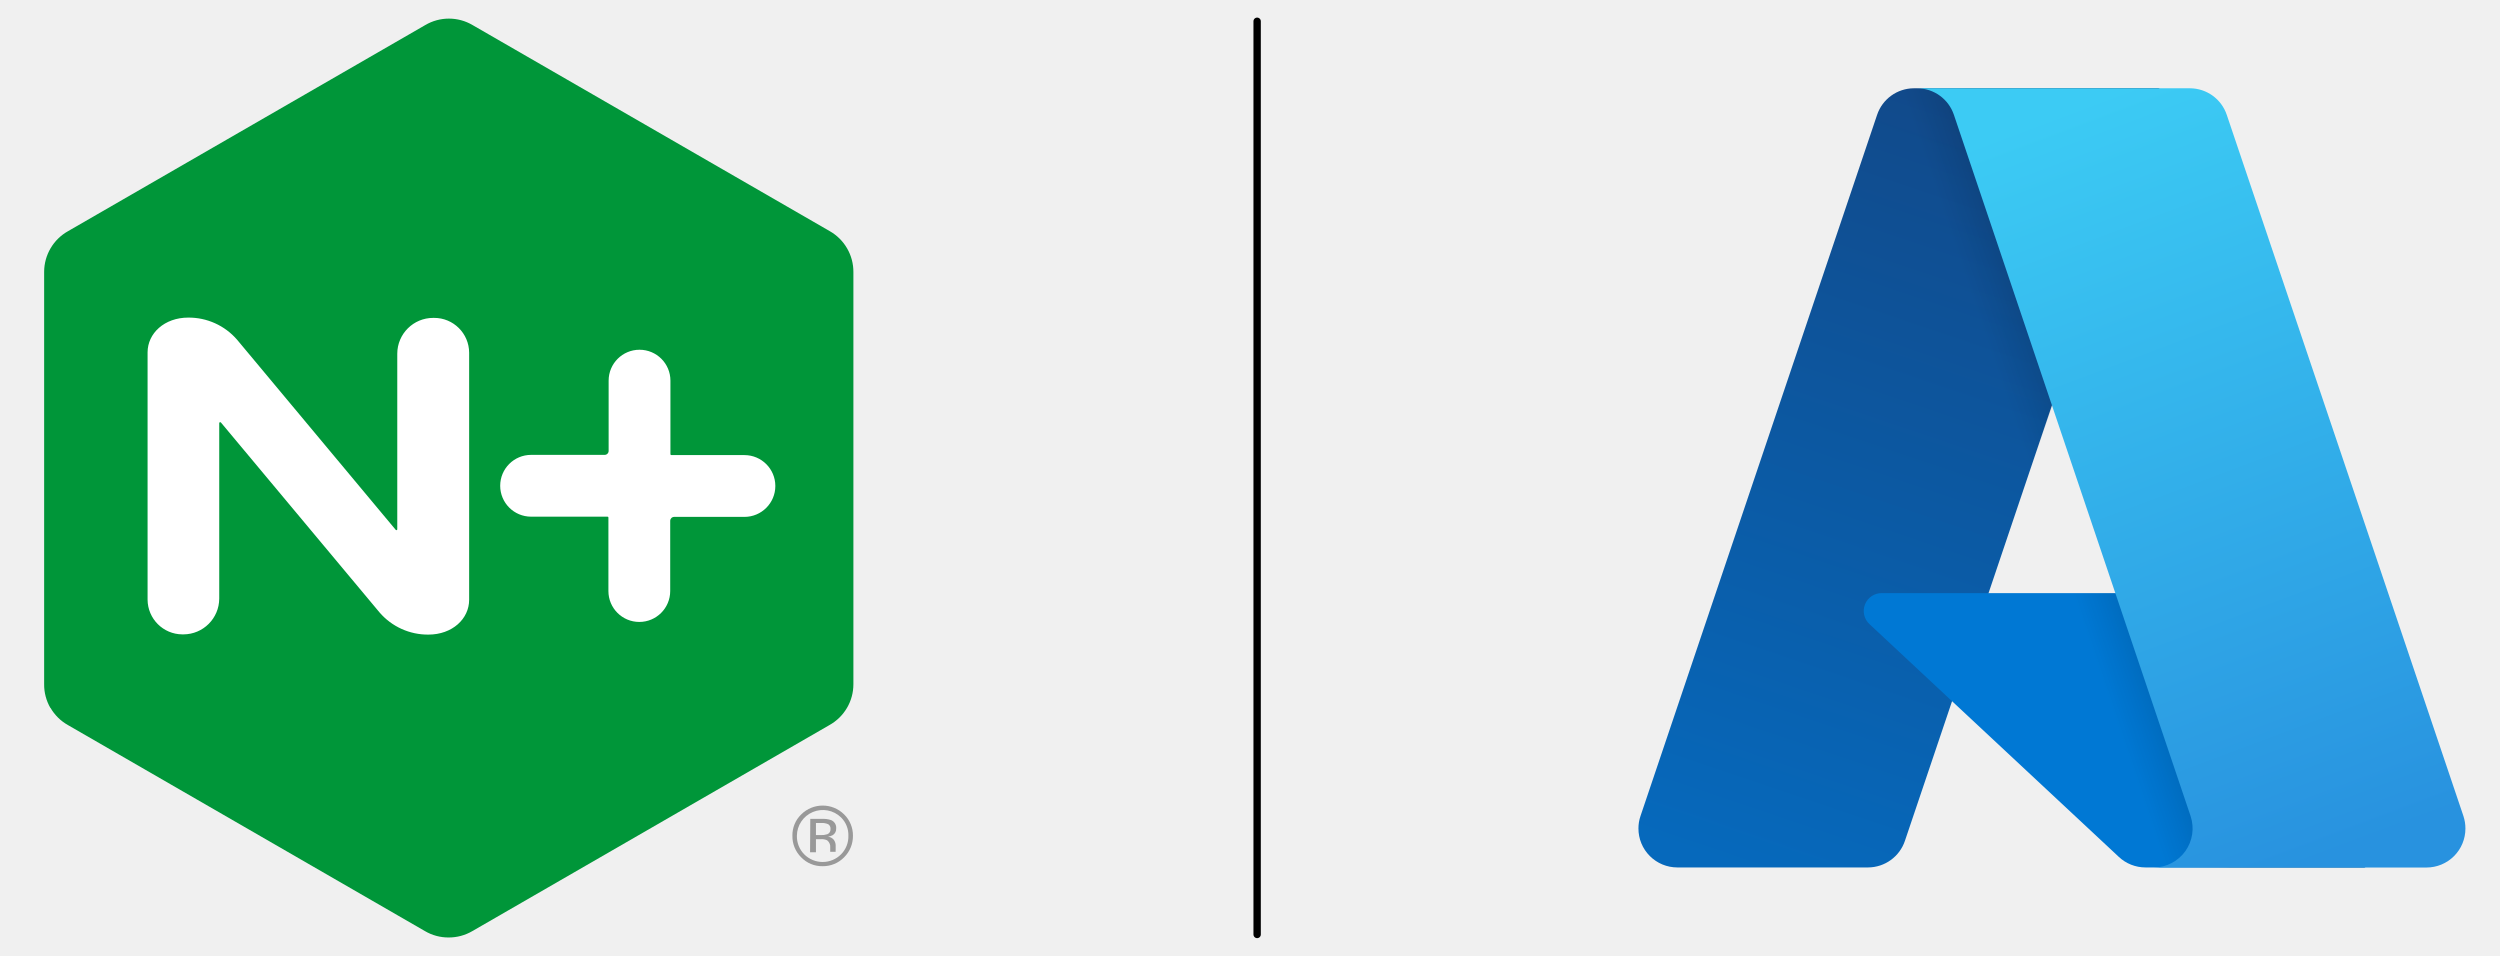
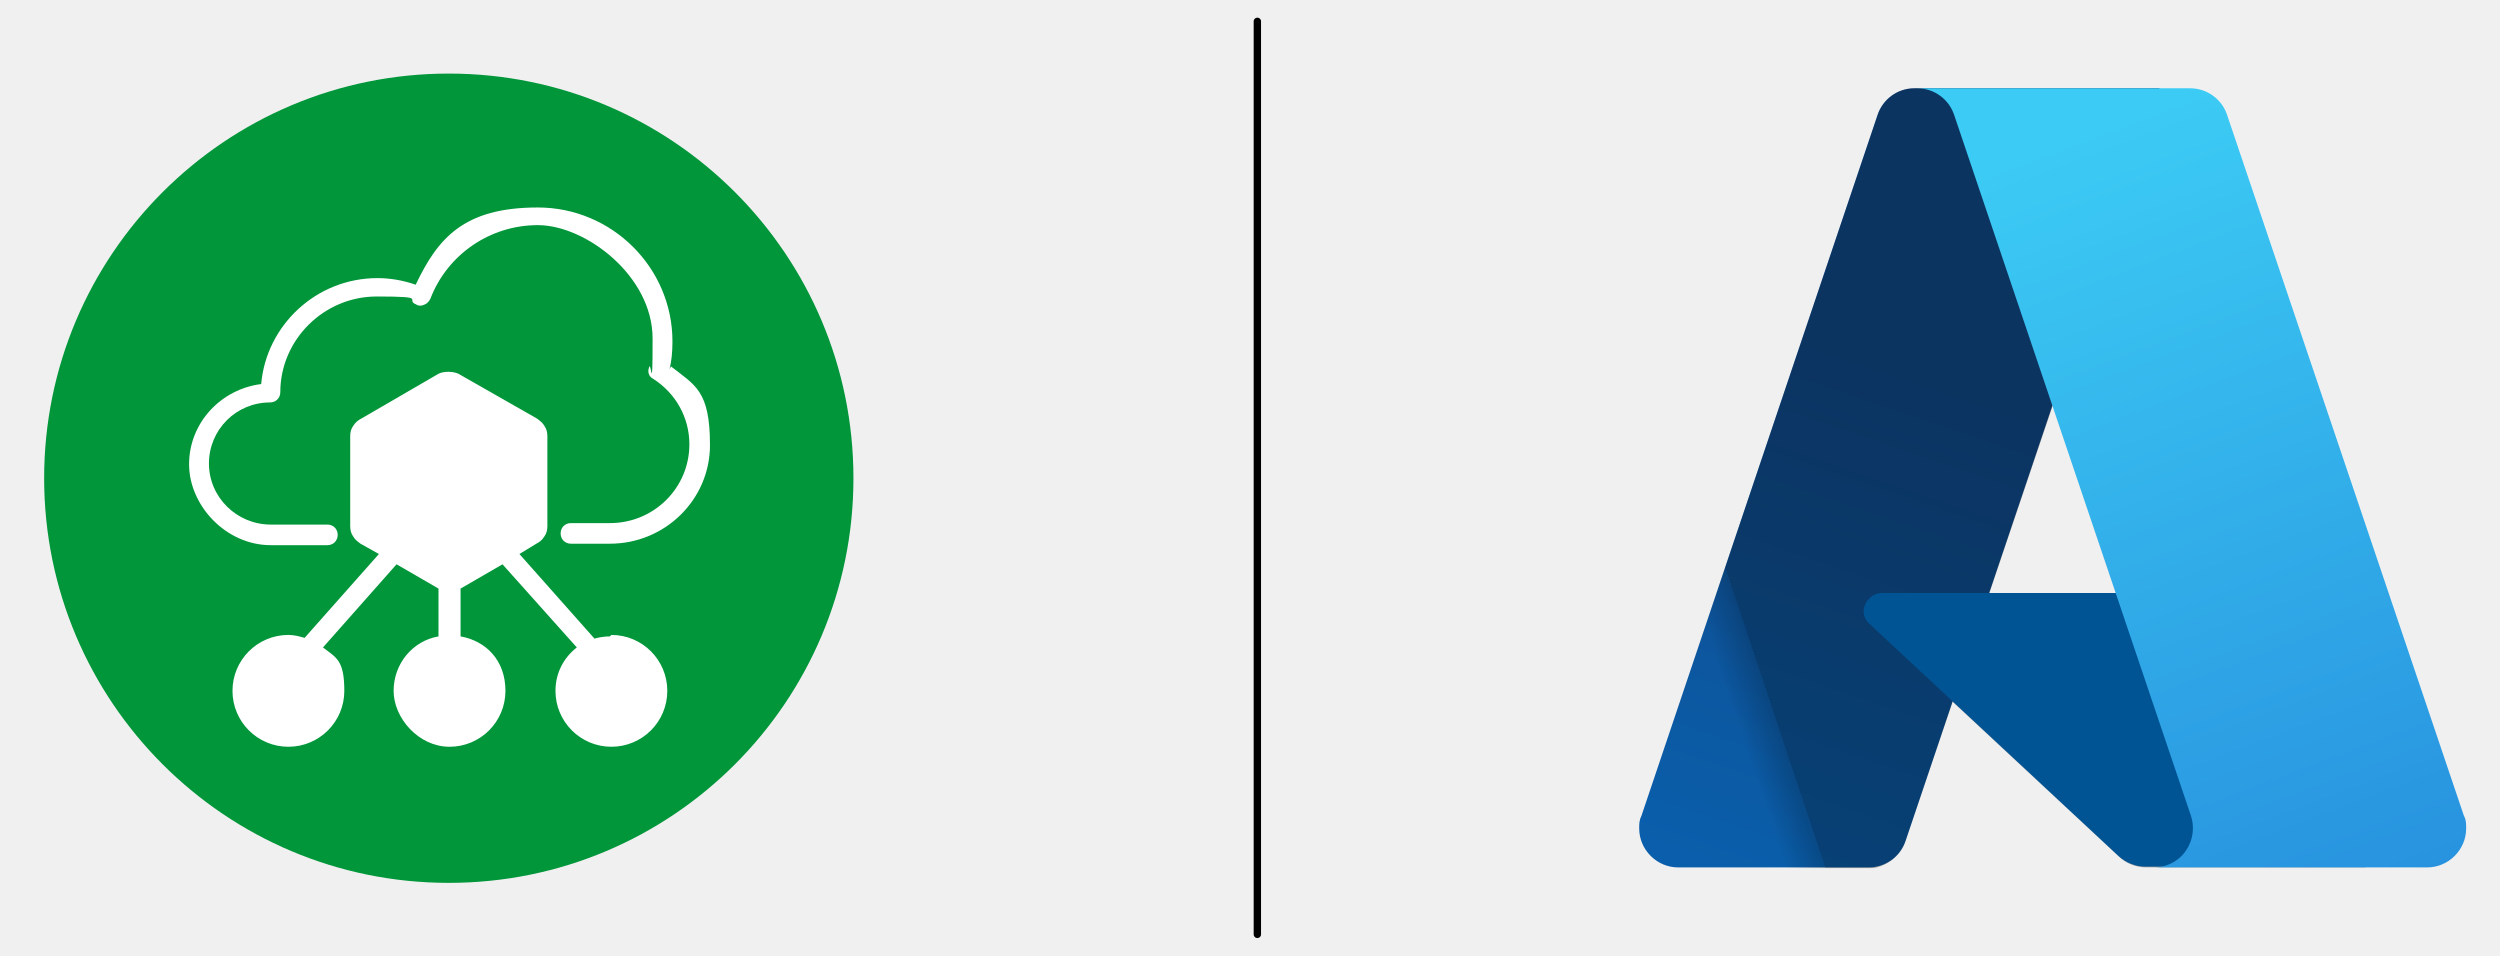
- <svg xmlns="http://www.w3.org/2000/svg" id="Layer_1" data-name="Layer 1" viewBox="0 0 339.82 129.91">
+ <svg xmlns="http://www.w3.org/2000/svg" version="1.1" viewBox="0 0 339.8 129.9">
  <defs>
-     <style>.cls-1{fill:#999;}.cls-2{fill:#009639;}.cls-3{fill:#fff;}.cls-4{fill:url(#linear-gradient);}.cls-5{fill:#0078d4;}.cls-6{fill:url(#linear-gradient-2);}.cls-7{fill:url(#linear-gradient-3);}.cls-8{fill:none;stroke:#000;stroke-linecap:round;stroke-miterlimit:10;}</style>
-     <linearGradient id="linear-gradient" x1="-900.36" y1="855.06" x2="-922.46" y2="920.37" gradientTransform="translate(1679.13 -1316.19) scale(1.56)" gradientUnits="userSpaceOnUse">
+     <style>
+       .cls-1 {
+         fill: #009639;
+       }
+ 
+       .cls-2 {
+         fill: url(#linear-gradient-3);
+       }
+ 
+       .cls-3 {
+         fill: url(#linear-gradient-2);
+       }
+ 
+       .cls-4 {
+         fill: url(#linear-gradient);
+       }
+ 
+       .cls-5 {
+         fill: #0078d4;
+       }
+ 
+       .cls-6 {
+         fill: none;
+         stroke: #000;
+         stroke-linecap: round;
+         stroke-miterlimit: 10;
+       }
+ 
+       .cls-7 {
+         fill: #fff;
+       }
+     </style>
+     <linearGradient id="linear-gradient" x1="-1184.5" y1="-552.6" x2="-1206.6" y2="-617.9" gradientTransform="translate(2121 -844.8) scale(1.6 -1.6)" gradientUnits="userSpaceOnUse">
      <stop offset="0" stop-color="#114a8b" />
      <stop offset="1" stop-color="#0669bc" />
    </linearGradient>
-     <linearGradient id="linear-gradient-2" x1="-893.45" y1="885.5" x2="-898.56" y2="887.23" gradientTransform="translate(1679.13 -1316.19) scale(1.56)" gradientUnits="userSpaceOnUse">
-       <stop offset="0" stop-opacity="0.3" />
-       <stop offset="0.07" stop-opacity="0.2" />
-       <stop offset="0.32" stop-opacity="0.1" />
-       <stop offset="0.62" stop-opacity="0.05" />
-       <stop offset="1" stop-opacity="0" />
+     <linearGradient id="linear-gradient-2" x1="-1176.4" y1="-584.2" x2="-1181.5" y2="-585.9" gradientTransform="translate(2121 -844.8) scale(1.6 -1.6)" gradientUnits="userSpaceOnUse">
+       <stop offset="0" stop-color="#000" stop-opacity=".3" />
+       <stop offset="0" stop-color="#000" stop-opacity=".2" />
+       <stop offset=".3" stop-color="#000" stop-opacity=".1" />
+       <stop offset=".6" stop-color="#000" stop-opacity="0" />
+       <stop offset="1" stop-color="#000" stop-opacity="0" />
    </linearGradient>
-     <linearGradient id="linear-gradient-3" x1="-896.1" y1="853.1" x2="-871.84" y2="917.75" gradientTransform="translate(1679.13 -1316.19) scale(1.56)" gradientUnits="userSpaceOnUse">
+     <linearGradient id="linear-gradient-3" x1="-1181" y1="-551.6" x2="-1156.8" y2="-616.2" gradientTransform="translate(2121 -844.8) scale(1.6 -1.6)" gradientUnits="userSpaceOnUse">
      <stop offset="0" stop-color="#3ccbf4" />
      <stop offset="1" stop-color="#2892df" />
    </linearGradient>
  </defs>
-   <path class="cls-1" d="M110.11,115.85h.8v-1.78h.63a1.78,1.78,0,0,1,.89.15,1.1,1.1,0,0,1,.42,1v.37l0,.13a.15.15,0,0,1,0,.06s0,0,0,0h.74l0,0a.52.52,0,0,1,0-.23c0-.13,0-.24,0-.34v-.34a1.31,1.31,0,0,0-.24-.7,1.16,1.16,0,0,0-.79-.44,2,2,0,0,0,.65-.22,1,1,0,0,0,.45-.89,1.12,1.12,0,0,0-.7-1.15,3.42,3.42,0,0,0-1.24-.16h-1.58Zm2.27-2.44a2,2,0,0,1-.76.1h-.71v-1.64h.68a2.08,2.08,0,0,1,1,.17.71.71,0,0,1,.3.66.7.7,0,0,1-.47.71m2.32-2.71a4.14,4.14,0,0,0-5.83,0,3.92,3.92,0,0,0-1.2,2.91,4,4,0,0,0,1.19,2.92,3.93,3.93,0,0,0,2.91,1.21,4,4,0,0,0,2.93-1.21,4.06,4.06,0,0,0,1.2-2.92,4,4,0,0,0-1.2-2.91m-.42.41a3.36,3.36,0,0,1,1,2.5,3.44,3.44,0,0,1-1,2.52,3.53,3.53,0,0,1-5,0,3.48,3.48,0,0,1-1-2.52,3.53,3.53,0,0,1,6-2.5" />
-   <path class="cls-2" d="M6.86,96.21a6.31,6.31,0,0,0,2.38,2.35l48.52,28h0a6.26,6.26,0,0,0,3.22.87,6.32,6.32,0,0,0,3.23-.87l48.53-28A6.35,6.35,0,0,0,116,93v-56h0a6.36,6.36,0,0,0-3.23-5.59l-48.53-28h0a6.33,6.33,0,0,0-6.44,0h0l-48.53,28A6.36,6.36,0,0,0,6,36.94H6V93a6.33,6.33,0,0,0,.85,3.23" />
-   <path class="cls-3" d="M51.6,83.26a8.67,8.67,0,0,0,6.63,3c3.25,0,5.54-2.14,5.54-4.73V47.94A4.75,4.75,0,0,0,59,43.21H58.9A4.88,4.88,0,0,0,54,48.07V71.93a.12.12,0,0,1-.22.08L32.22,46.17a8.69,8.69,0,0,0-6.63-3c-3.24,0-5.53,2.14-5.53,4.73V81.5a4.75,4.75,0,0,0,4.73,4.73h.14a4.88,4.88,0,0,0,4.87-4.86V57.51a.13.13,0,0,1,.23-.08Z" />
-   <path class="cls-3" d="M101.25,61.86h-10a.12.12,0,0,1-.12-.12v-10a4.2,4.2,0,0,0-8.4,0v9.55a.54.54,0,0,1-.54.54h-10a4.2,4.2,0,0,0,0,8.4h10.4a.11.11,0,0,1,.11.11v10a4.2,4.2,0,0,0,8.4,0V70.8a.54.54,0,0,1,.54-.54h9.55a4.2,4.2,0,0,0,0-8.4" />
-   <path class="cls-4" d="M260.2,12h33.26L258.93,114.3a5.31,5.31,0,0,1-5,3.61H228a5.29,5.29,0,0,1-5.29-5.3,5.16,5.16,0,0,1,.28-1.69l32.16-95.31a5.3,5.3,0,0,1,5-3.61Z" />
-   <path class="cls-5" d="M308.53,80.62H255.79a2.43,2.43,0,0,0-1.67,4.22L288,116.47a5.31,5.31,0,0,0,3.64,1.44h29.86Z" />
-   <path class="cls-6" d="M260.2,12a5.25,5.25,0,0,0-5,3.68l-32.11,95.15a5.29,5.29,0,0,0,3.19,6.77,5.45,5.45,0,0,0,1.8.31h26.55a5.67,5.67,0,0,0,4.35-3.71l6.41-18.87,22.88,21.34a5.4,5.4,0,0,0,3.4,1.24h29.75L308.33,80.62h-38L293.58,12Z" />
-   <path class="cls-7" d="M302.68,15.61a5.3,5.3,0,0,0-5-3.61H260.59a5.29,5.29,0,0,1,5,3.61l32.17,95.31a5.31,5.31,0,0,1-5,7h37.07a5.29,5.29,0,0,0,5.29-5.3,5.38,5.38,0,0,0-.27-1.69Z" />
-   <line class="cls-8" x1="170.88" y1="2.89" x2="170.88" y2="127.02" />
+   <g>
+     <g id="Layer_1">
+       <path class="cls-4" d="M260.2,12h33.3l-34.5,102.3c-.7,2.1-2.7,3.6-5,3.6h-25.9c-2.9,0-5.3-2.4-5.3-5.3s0,0,0,0c0-.6,0-1.1.3-1.7L255.2,15.6c.7-2.1,2.7-3.6,5-3.6h0Z" />
+       <path class="cls-5" d="M308.5,80.6h-52.7c-1.3,0-2.4,1.1-2.5,2.4,0,.7.3,1.4.8,1.8l33.9,31.6c1,.9,2.3,1.4,3.6,1.4h29.9l-13-37.3Z" />
+       <path class="cls-3" d="M260.2,12c-2.3,0-4.3,1.5-5,3.7l-32.1,95.2c-1,2.7.4,5.8,3.2,6.8,0,0,0,0,0,0,.6.2,1.2.3,1.8.3h26.6c2-.4,3.7-1.8,4.3-3.7l6.4-18.9,22.9,21.3c1,.8,2.2,1.2,3.4,1.2h29.8l-13.1-37.3h-38l23.2-68.6h-33.4Z" />
+       <path class="cls-2" d="M302.7,15.6c-.7-2.1-2.7-3.6-5-3.6h-37.1c2.3,0,4.3,1.5,5,3.6l32.2,95.3c.9,2.8-.6,5.8-3.3,6.7-.5.2-1.1.3-1.7.3h37.1c2.9,0,5.3-2.4,5.3-5.3h0c0-.6,0-1.2-.3-1.7l-32.2-95.3Z" />
+       <line class="cls-6" x1="170.9" y1="2.9" x2="170.9" y2="127" />
+       <circle class="cls-1" cx="61" cy="65" r="55" />
+       <path class="cls-7" d="M82.9,86.5c-.7,0-1.4.1-2.1.3l-10.2-11.5,2.3-1.4c.4-.2.8-.5,1.1-1,.3-.4.4-.9.4-1.4v-12.2c0-.5-.1-1-.4-1.4-.2-.4-.6-.7-1-1l-10.7-6.1c-.6-.3-1.9-.4-2.7,0l-10.5,6.1c-.4.2-.8.5-1.1,1-.3.4-.4.9-.4,1.4v12.2c0,.5.1,1,.4,1.4.2.4.6.7,1,1l2.5,1.4-10.1,11.4c-.7-.2-1.4-.4-2.2-.4-4.2,0-7.6,3.4-7.6,7.6s3.4,7.6,7.6,7.6,7.6-3.4,7.6-7.6-1.1-4.5-2.9-5.9l10-11.3,5.7,3.3v6.5c-3.5.6-6.1,3.7-6.1,7.4s3.4,7.6,7.6,7.6,7.6-3.4,7.6-7.6-2.7-6.8-6.1-7.4v-6.5c0,0,0,0,0,0l5.7-3.3,10.1,11.3c-1.8,1.4-2.9,3.5-2.9,5.9,0,4.2,3.4,7.6,7.6,7.6s7.6-3.4,7.6-7.6-3.4-7.6-7.6-7.6Z" />
+       <path class="cls-7" d="M91,50.2c.3-1.2.4-2.5.4-3.8,0-10-8.2-18.2-18.3-18.2s-13.6,4.2-16.6,10.5c-1.7-.6-3.5-.9-5.2-.9-8.3,0-15.1,6.4-15.8,14.4-5.5.7-9.8,5.3-9.8,10.9s5,11,11.1,11h7.7c.8,0,1.4-.6,1.4-1.4s-.6-1.4-1.4-1.4h-7.7c-4.6,0-8.4-3.7-8.4-8.3s3.7-8.3,8.3-8.3c.8,0,1.4-.6,1.4-1.4,0-7.1,5.9-13,13.1-13s3.7.4,5.4,1.1c.3.2.7.2,1.1,0,.3-.1.6-.4.8-.8,2.3-6,8.1-10,14.6-10s15.6,6.9,15.6,15.4-.2,2.7-.5,4c-.2.6,0,1.2.6,1.5,3.1,2,4.9,5.3,4.9,8.9,0,5.9-4.8,10.7-10.8,10.7h-5.3c-.8,0-1.4.6-1.4,1.4s.6,1.4,1.4,1.4h5.3c7.5,0,13.6-6,13.6-13.4s-2-8.1-5.3-10.7Z" />
+     </g>
+   </g>
</svg>
